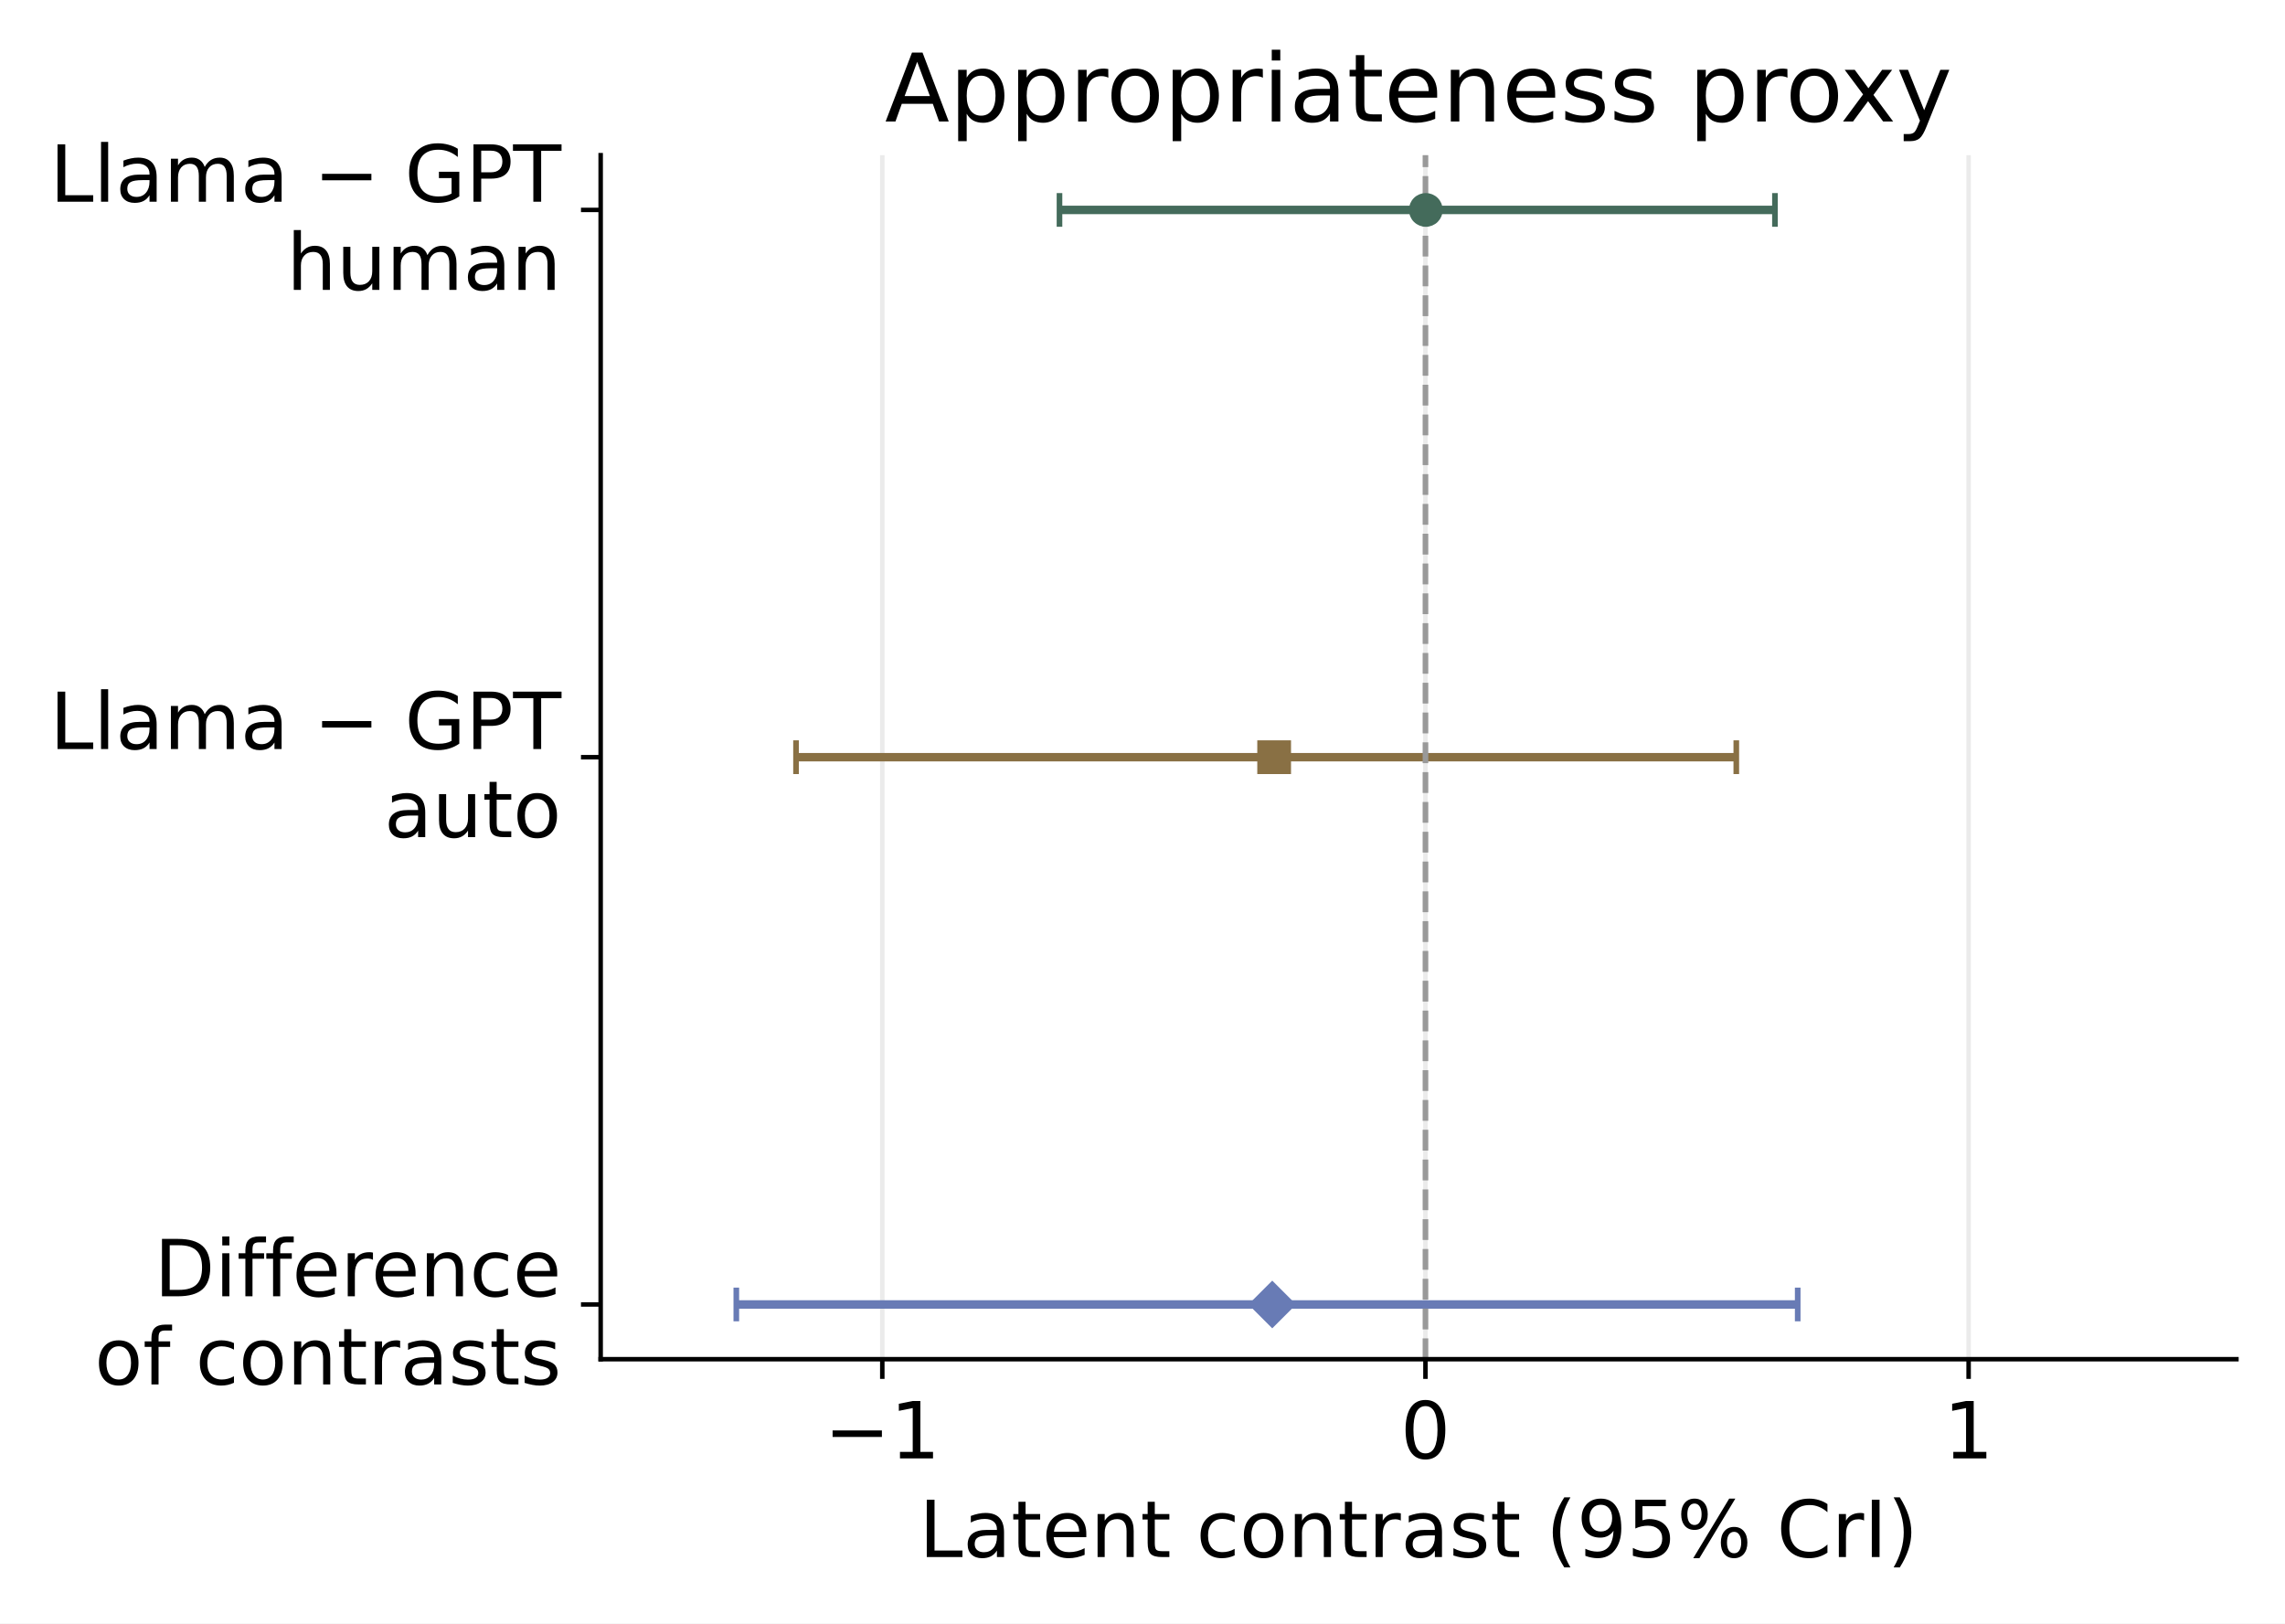
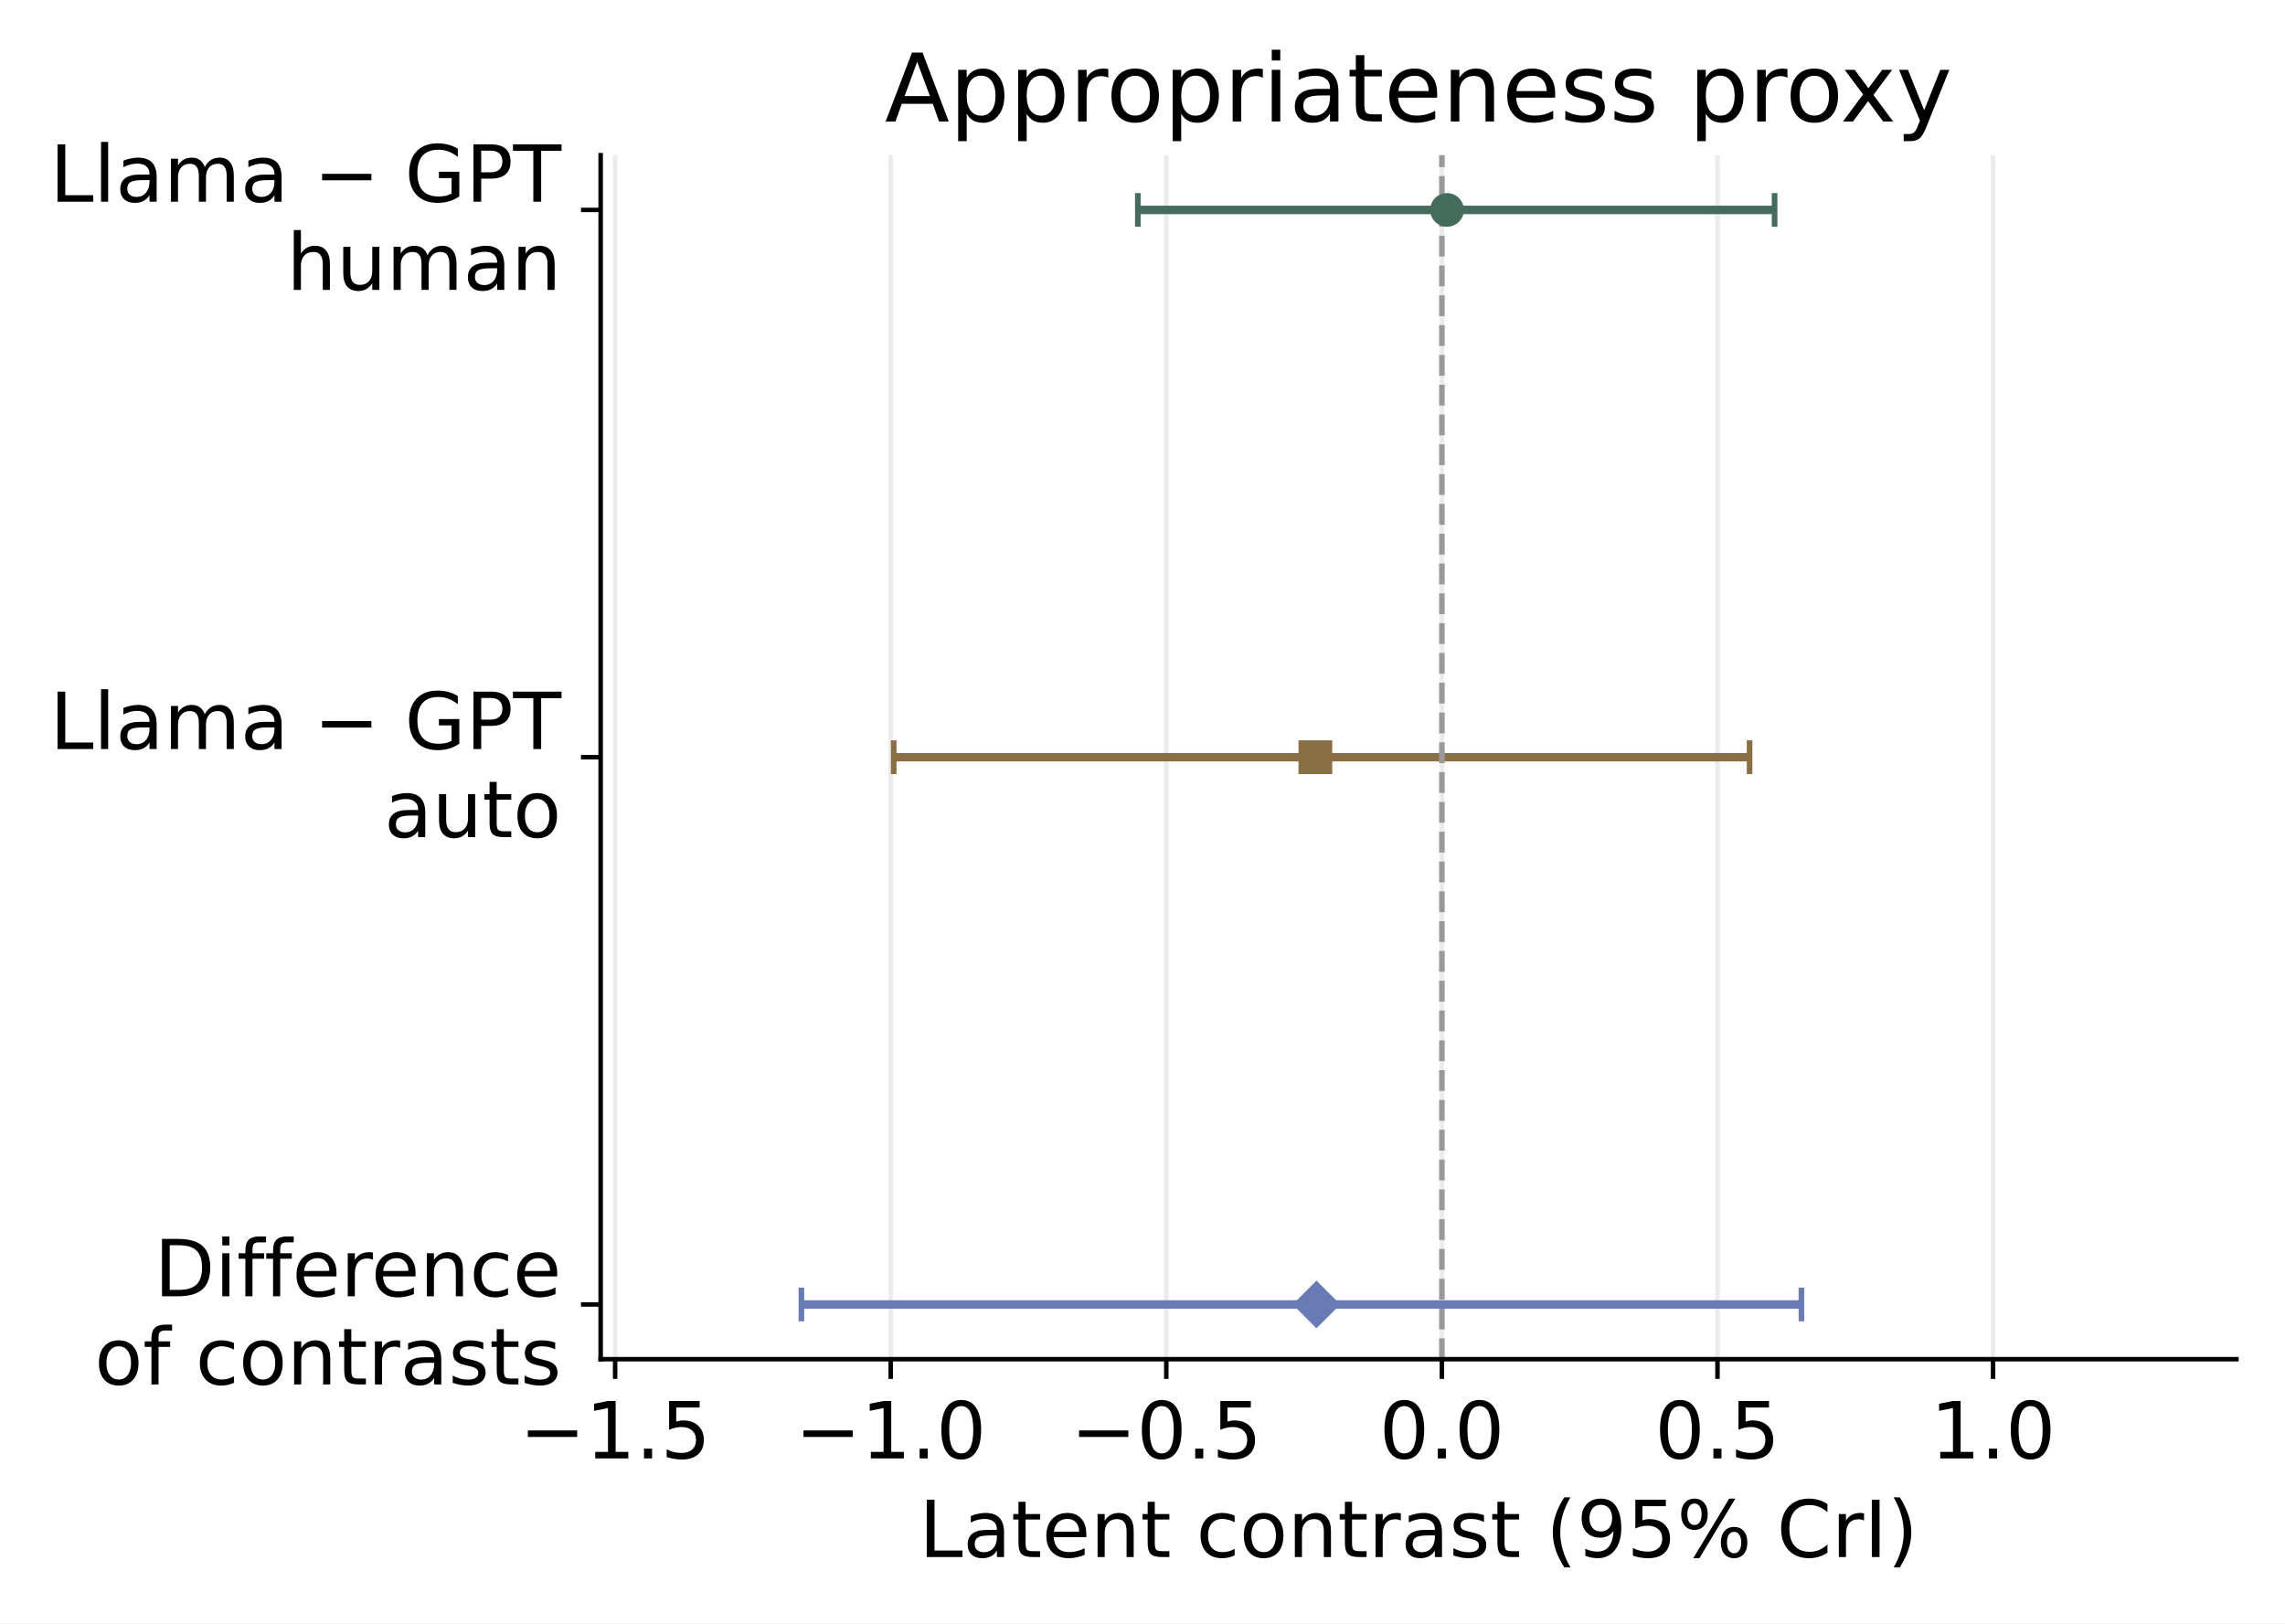
<svg xmlns="http://www.w3.org/2000/svg" xmlns:xlink="http://www.w3.org/1999/xlink" width="406.32pt" height="288.719pt" viewBox="0 0 406.32 288.719" version="1.1">
  <defs>
    <style type="text/css">*{stroke-linejoin: round; stroke-linecap: butt}</style>
  </defs>
  <g id="figure_1">
    <g id="patch_1">
-       <path d="M 0 288.719  L 406.32 288.719  L 406.32 -0  L 0 -0  z " style="fill: #ffffff" />
+       <path d="M 0 288.719 L 406.32 288.719 L 406.32 -0 L 0 -0 z " style="fill: #ffffff" />
    </g>
    <g id="axes_1">
      <g id="patch_2">
-         <path d="M 106.81 241.719  L 397.68 241.719  L 397.68 27.6  L 106.81 27.6  z " style="fill: #ffffff" />
+         <path d="M 106.81 241.719 L 397.68 241.719 L 397.68 27.6 L 106.81 27.6 z " style="fill: #ffffff" />
      </g>
      <g id="matplotlib.axis_1">
        <g id="xtick_1">
          <g id="line2d_1">
-             <path d="M 156.891 241.719  L 156.891 27.6  " clip-path="url(#pc869f64c2d)" style="fill: none; stroke: #ebebeb; stroke-width: 0.8; stroke-linecap: square" />
+             <path d="M 109.382 241.719 L 109.382 27.6 " clip-path="url(#p66cac463d2)" style="fill: none; stroke: #ebebeb; stroke-width: 0.8; stroke-linecap: square" />
          </g>
          <g id="line2d_2">
            <defs>
-               <path id="mbb02c9f6d4" d="M 0 0  L 0 3.5  " style="stroke: #000000; stroke-width: 0.8" />
+               <path id="mf28367cb9c" d="M 0 0 L 0 3.5 " style="stroke: #000000; stroke-width: 0.8" />
            </defs>
            <g>
-               <use xlink:href="#mbb02c9f6d4" x="156.891" y="241.719" style="stroke: #000000; stroke-width: 0.8" />
+               <use xlink:href="#mf28367cb9c" x="109.382" y="241.719" style="stroke: #000000; stroke-width: 0.8" />
            </g>
          </g>
          <g id="text_1">
-             <text style="font-size: 14px; font-family: 'DejaVu Sans'; text-anchor: middle" x="156.891" y="259.357" transform="rotate(-0 156.8909 259.3571)">−1</text>
+             <text style="font-size: 14px; font-family: 'DejaVu Sans'; text-anchor: middle" x="109.382" y="259.357" transform="rotate(-0 109.3822 259.3571)">−1.5</text>
          </g>
        </g>
        <g id="xtick_2">
          <g id="line2d_3">
-             <path d="M 253.476 241.719  L 253.476 27.6  " clip-path="url(#pc869f64c2d)" style="fill: none; stroke: #ebebeb; stroke-width: 0.8; stroke-linecap: square" />
+             <path d="M 158.387 241.719 L 158.387 27.6 " clip-path="url(#p66cac463d2)" style="fill: none; stroke: #ebebeb; stroke-width: 0.8; stroke-linecap: square" />
          </g>
          <g id="line2d_4">
            <g>
-               <use xlink:href="#mbb02c9f6d4" x="253.476" y="241.719" style="stroke: #000000; stroke-width: 0.8" />
+               <use xlink:href="#mf28367cb9c" x="158.387" y="241.719" style="stroke: #000000; stroke-width: 0.8" />
            </g>
          </g>
          <g id="text_2">
-             <text style="font-size: 14px; font-family: 'DejaVu Sans'; text-anchor: middle" x="253.476" y="259.357" transform="rotate(-0 253.4756 259.3571)">0</text>
+             <text style="font-size: 14px; font-family: 'DejaVu Sans'; text-anchor: middle" x="158.387" y="259.357" transform="rotate(-0 158.3875 259.3571)">−1.0</text>
          </g>
        </g>
        <g id="xtick_3">
          <g id="line2d_5">
-             <path d="M 350.06 241.719  L 350.06 27.6  " clip-path="url(#pc869f64c2d)" style="fill: none; stroke: #ebebeb; stroke-width: 0.8; stroke-linecap: square" />
+             <path d="M 207.393 241.719 L 207.393 27.6 " clip-path="url(#p66cac463d2)" style="fill: none; stroke: #ebebeb; stroke-width: 0.8; stroke-linecap: square" />
          </g>
          <g id="line2d_6">
            <g>
-               <use xlink:href="#mbb02c9f6d4" x="350.06" y="241.719" style="stroke: #000000; stroke-width: 0.8" />
+               <use xlink:href="#mf28367cb9c" x="207.393" y="241.719" style="stroke: #000000; stroke-width: 0.8" />
            </g>
          </g>
          <g id="text_3">
-             <text style="font-size: 14px; font-family: 'DejaVu Sans'; text-anchor: middle" x="350.06" y="259.357" transform="rotate(-0 350.0604 259.3571)">1</text>
-           </g>
-         </g>
-         <g id="text_4">
+             <text style="font-size: 14px; font-family: 'DejaVu Sans'; text-anchor: middle" x="207.393" y="259.357" transform="rotate(-0 207.3927 259.3571)">−0.5</text>
+           </g>
+         </g>
+         <g id="xtick_4">
+           <g id="line2d_7">
+             <path d="M 256.398 241.719 L 256.398 27.6 " clip-path="url(#p66cac463d2)" style="fill: none; stroke: #ebebeb; stroke-width: 0.8; stroke-linecap: square" />
+           </g>
+           <g id="line2d_8">
+             <g>
+               <use xlink:href="#mf28367cb9c" x="256.398" y="241.719" style="stroke: #000000; stroke-width: 0.8" />
+             </g>
+           </g>
+           <g id="text_4">
+             <text style="font-size: 14px; font-family: 'DejaVu Sans'; text-anchor: middle" x="256.398" y="259.357" transform="rotate(-0 256.398 259.3571)">0.0</text>
+           </g>
+         </g>
+         <g id="xtick_5">
+           <g id="line2d_9">
+             <path d="M 305.403 241.719 L 305.403 27.6 " clip-path="url(#p66cac463d2)" style="fill: none; stroke: #ebebeb; stroke-width: 0.8; stroke-linecap: square" />
+           </g>
+           <g id="line2d_10">
+             <g>
+               <use xlink:href="#mf28367cb9c" x="305.403" y="241.719" style="stroke: #000000; stroke-width: 0.8" />
+             </g>
+           </g>
+           <g id="text_5">
+             <text style="font-size: 14px; font-family: 'DejaVu Sans'; text-anchor: middle" x="305.403" y="259.357" transform="rotate(-0 305.4032 259.3571)">0.5</text>
+           </g>
+         </g>
+         <g id="xtick_6">
+           <g id="line2d_11">
+             <path d="M 354.408 241.719 L 354.408 27.6 " clip-path="url(#p66cac463d2)" style="fill: none; stroke: #ebebeb; stroke-width: 0.8; stroke-linecap: square" />
+           </g>
+           <g id="line2d_12">
+             <g>
+               <use xlink:href="#mf28367cb9c" x="354.408" y="241.719" style="stroke: #000000; stroke-width: 0.8" />
+             </g>
+           </g>
+           <g id="text_6">
+             <text style="font-size: 14px; font-family: 'DejaVu Sans'; text-anchor: middle" x="354.408" y="259.357" transform="rotate(-0 354.4085 259.3571)">1.0</text>
+           </g>
+         </g>
+         <g id="text_7">
          <text style="font-size: 14px; font-family: 'DejaVu Sans'; text-anchor: middle" x="252.245" y="276.906" transform="rotate(-0 252.2449 276.9065)">Latent contrast (95% CrI)</text>
        </g>
      </g>
      <g id="matplotlib.axis_2">
        <g id="ytick_1">
-           <g id="line2d_7">
+           <g id="line2d_13">
            <defs>
-               <path id="m689c4186d2" d="M 0 0  L -3.5 0  " style="stroke: #000000; stroke-width: 0.8" />
+               <path id="meb22cd9d03" d="M 0 0 L -3.5 0 " style="stroke: #000000; stroke-width: 0.8" />
            </defs>
            <g>
-               <use xlink:href="#m689c4186d2" x="106.81" y="37.333" style="stroke: #000000; stroke-width: 0.8" />
-             </g>
-           </g>
-           <g id="text_5">
+               <use xlink:href="#meb22cd9d03" x="106.81" y="37.333" style="stroke: #000000; stroke-width: 0.8" />
+             </g>
+           </g>
+           <g id="text_8">
            <text style="font-size: 14px; font-family: 'DejaVu Sans'" transform="translate(8.85375 35.87691)">Llama − GPT</text>
            <text style="font-size: 14px; font-family: 'DejaVu Sans'" transform="translate(50.97625 51.55385)">human</text>
          </g>
        </g>
        <g id="ytick_2">
-           <g id="line2d_8">
-             <g>
-               <use xlink:href="#m689c4186d2" x="106.81" y="134.66" style="stroke: #000000; stroke-width: 0.8" />
-             </g>
-           </g>
-           <g id="text_6">
+           <g id="line2d_14">
+             <g>
+               <use xlink:href="#meb22cd9d03" x="106.81" y="134.66" style="stroke: #000000; stroke-width: 0.8" />
+             </g>
+           </g>
+           <g id="text_9">
            <text style="font-size: 14px; font-family: 'DejaVu Sans'" transform="translate(8.85375 133.2039)">Llama − GPT</text>
            <text style="font-size: 14px; font-family: 'DejaVu Sans'" transform="translate(68.30344 148.8808)">auto</text>
          </g>
        </g>
        <g id="ytick_3">
-           <g id="line2d_9">
-             <g>
-               <use xlink:href="#m689c4186d2" x="106.81" y="231.987" style="stroke: #000000; stroke-width: 0.8" />
-             </g>
-           </g>
-           <g id="text_7">
+           <g id="line2d_15">
+             <g>
+               <use xlink:href="#meb22cd9d03" x="106.81" y="231.987" style="stroke: #000000; stroke-width: 0.8" />
+             </g>
+           </g>
+           <g id="text_10">
            <text style="font-size: 14px; font-family: 'DejaVu Sans'" transform="translate(27.43 230.5308)">Difference</text>
            <text style="font-size: 14px; font-family: 'DejaVu Sans'" transform="translate(16.83156 246.2077)">of contrasts</text>
          </g>
        </g>
      </g>
      <g id="LineCollection_1">
-         <path d="M 188.399 37.333  L 315.623 37.333  " clip-path="url(#pc869f64c2d)" style="fill: none; stroke: #446b5b; stroke-width: 1.5" />
-       </g>
-       <g id="line2d_10">
-         <defs>
-           <path id="m2a5b20f3fc" d="M 0 3  L 0 -3  " style="stroke: #446b5b" />
-         </defs>
-         <g clip-path="url(#pc869f64c2d)">
-           <use xlink:href="#m2a5b20f3fc" x="188.399" y="37.333" style="fill: #446b5b; stroke: #446b5b" />
-         </g>
-       </g>
-       <g id="line2d_11">
-         <g clip-path="url(#pc869f64c2d)">
-           <use xlink:href="#m2a5b20f3fc" x="315.623" y="37.333" style="fill: #446b5b; stroke: #446b5b" />
+         <path d="M 202.33 37.333 L 315.559 37.333 " clip-path="url(#p66cac463d2)" style="fill: none; stroke: #446b5b; stroke-width: 1.5" />
+       </g>
+       <g id="line2d_16">
+         <defs>
+           <path id="m399e8f44bf" d="M 0 3 L 0 -3 " style="stroke: #446b5b" />
+         </defs>
+         <g clip-path="url(#p66cac463d2)">
+           <use xlink:href="#m399e8f44bf" x="202.33" y="37.333" style="fill: #446b5b; stroke: #446b5b" />
+         </g>
+       </g>
+       <g id="line2d_17">
+         <g clip-path="url(#p66cac463d2)">
+           <use xlink:href="#m399e8f44bf" x="315.559" y="37.333" style="fill: #446b5b; stroke: #446b5b" />
        </g>
      </g>
      <g id="LineCollection_2">
-         <path d="M 141.549 134.66  L 308.749 134.66  " clip-path="url(#pc869f64c2d)" style="fill: none; stroke: #897044; stroke-width: 1.5" />
-       </g>
-       <g id="line2d_12">
-         <defs>
-           <path id="m1e0f88641e" d="M 0 3  L 0 -3  " style="stroke: #897044" />
-         </defs>
-         <g clip-path="url(#pc869f64c2d)">
-           <use xlink:href="#m1e0f88641e" x="141.549" y="134.66" style="fill: #897044; stroke: #897044" />
-         </g>
-       </g>
-       <g id="line2d_13">
-         <g clip-path="url(#pc869f64c2d)">
-           <use xlink:href="#m1e0f88641e" x="308.749" y="134.66" style="fill: #897044; stroke: #897044" />
+         <path d="M 158.921 134.66 L 311.109 134.66 " clip-path="url(#p66cac463d2)" style="fill: none; stroke: #897044; stroke-width: 1.5" />
+       </g>
+       <g id="line2d_18">
+         <defs>
+           <path id="mc70db9437e" d="M 0 3 L 0 -3 " style="stroke: #897044" />
+         </defs>
+         <g clip-path="url(#p66cac463d2)">
+           <use xlink:href="#mc70db9437e" x="158.921" y="134.66" style="fill: #897044; stroke: #897044" />
+         </g>
+       </g>
+       <g id="line2d_19">
+         <g clip-path="url(#p66cac463d2)">
+           <use xlink:href="#mc70db9437e" x="311.109" y="134.66" style="fill: #897044; stroke: #897044" />
        </g>
      </g>
      <g id="LineCollection_3">
-         <path d="M 130.932 231.987  L 319.669 231.987  " clip-path="url(#pc869f64c2d)" style="fill: none; stroke: #687bb5; stroke-width: 1.5" />
-       </g>
-       <g id="line2d_14">
-         <defs>
-           <path id="md977cf6676" d="M 0 3  L 0 -3  " style="stroke: #687bb5" />
-         </defs>
-         <g clip-path="url(#pc869f64c2d)">
-           <use xlink:href="#md977cf6676" x="130.932" y="231.987" style="fill: #687bb5; stroke: #687bb5" />
-         </g>
-       </g>
-       <g id="line2d_15">
-         <g clip-path="url(#pc869f64c2d)">
-           <use xlink:href="#md977cf6676" x="319.669" y="231.987" style="fill: #687bb5; stroke: #687bb5" />
-         </g>
-       </g>
-       <g id="line2d_16">
-         <path d="M 253.476 241.719  L 253.476 27.6  " clip-path="url(#pc869f64c2d)" style="fill: none; stroke-dasharray: 3.7,1.6; stroke-dashoffset: 0; stroke: #999999" />
-       </g>
-       <g id="line2d_17">
-         <defs>
-           <path id="ma55d90652e" d="M 0 2.5  C 0.663 2.5 1.299 2.237 1.768 1.768  C 2.237 1.299 2.5 0.663 2.5 0  C 2.5 -0.663 2.237 -1.299 1.768 -1.768  C 1.299 -2.237 0.663 -2.5 0 -2.5  C -0.663 -2.5 -1.299 -2.237 -1.768 -1.768  C -2.237 -1.299 -2.5 -0.663 -2.5 0  C -2.5 0.663 -2.237 1.299 -1.768 1.768  C -1.299 2.237 -0.663 2.5 0 2.5  z " style="stroke: #446b5b" />
-         </defs>
-         <g clip-path="url(#pc869f64c2d)">
-           <use xlink:href="#ma55d90652e" x="253.54" y="37.333" style="fill: #446b5b; stroke: #446b5b" />
-         </g>
-       </g>
-       <g id="line2d_18">
-         <defs>
-           <path id="m6c00c1bbfe" d="M -2.5 2.5  L 2.5 2.5  L 2.5 -2.5  L -2.5 -2.5  z " style="stroke: #897044; stroke-linejoin: miter" />
-         </defs>
-         <g clip-path="url(#pc869f64c2d)">
-           <use xlink:href="#m6c00c1bbfe" x="226.57" y="134.66" style="fill: #897044; stroke: #897044; stroke-linejoin: miter" />
-         </g>
-       </g>
-       <g id="line2d_19">
-         <defs>
-           <path id="me3669833cf" d="M -0 3.536  L 3.536 0  L 0 -3.536  L -3.536 -0  z " style="stroke: #687bb5; stroke-linejoin: miter" />
-         </defs>
-         <g clip-path="url(#pc869f64c2d)">
-           <use xlink:href="#me3669833cf" x="226.233" y="231.987" style="fill: #687bb5; stroke: #687bb5; stroke-linejoin: miter" />
+         <path d="M 142.507 231.987 L 320.328 231.987 " clip-path="url(#p66cac463d2)" style="fill: none; stroke: #687bb5; stroke-width: 1.5" />
+       </g>
+       <g id="line2d_20">
+         <defs>
+           <path id="mbde7a07781" d="M 0 3 L 0 -3 " style="stroke: #687bb5" />
+         </defs>
+         <g clip-path="url(#p66cac463d2)">
+           <use xlink:href="#mbde7a07781" x="142.507" y="231.987" style="fill: #687bb5; stroke: #687bb5" />
+         </g>
+       </g>
+       <g id="line2d_21">
+         <g clip-path="url(#p66cac463d2)">
+           <use xlink:href="#mbde7a07781" x="320.328" y="231.987" style="fill: #687bb5; stroke: #687bb5" />
+         </g>
+       </g>
+       <g id="line2d_22">
+         <path d="M 256.398 241.719 L 256.398 27.6 " clip-path="url(#p66cac463d2)" style="fill: none; stroke-dasharray: 3.7,1.6; stroke-dashoffset: 0; stroke: #999999" />
+       </g>
+       <g id="line2d_23">
+         <defs>
+           <path id="m9d41614c8d" d="M 0 2.5 C 0.663 2.5 1.299 2.237 1.768 1.768 C 2.237 1.299 2.5 0.663 2.5 0 C 2.5 -0.663 2.237 -1.299 1.768 -1.768 C 1.299 -2.237 0.663 -2.5 0 -2.5 C -0.663 -2.5 -1.299 -2.237 -1.768 -1.768 C -2.237 -1.299 -2.5 -0.663 -2.5 0 C -2.5 0.663 -2.237 1.299 -1.768 1.768 C -1.299 2.237 -0.663 2.5 0 2.5 z " style="stroke: #446b5b" />
+         </defs>
+         <g clip-path="url(#p66cac463d2)">
+           <use xlink:href="#m9d41614c8d" x="257.31" y="37.333" style="fill: #446b5b; stroke: #446b5b" />
+         </g>
+       </g>
+       <g id="line2d_24">
+         <defs>
+           <path id="m97bd58e725" d="M -2.5 2.5 L 2.5 2.5 L 2.5 -2.5 L -2.5 -2.5 z " style="stroke: #897044; stroke-linejoin: miter" />
+         </defs>
+         <g clip-path="url(#p66cac463d2)">
+           <use xlink:href="#m97bd58e725" x="233.9" y="134.66" style="fill: #897044; stroke: #897044; stroke-linejoin: miter" />
+         </g>
+       </g>
+       <g id="line2d_25">
+         <defs>
+           <path id="m801a46aa25" d="M -0 3.536 L 3.536 0 L 0 -3.536 L -3.536 -0 z " style="stroke: #687bb5; stroke-linejoin: miter" />
+         </defs>
+         <g clip-path="url(#p66cac463d2)">
+           <use xlink:href="#m801a46aa25" x="234.097" y="231.987" style="fill: #687bb5; stroke: #687bb5; stroke-linejoin: miter" />
        </g>
      </g>
      <g id="patch_3">
-         <path d="M 106.81 241.719  L 106.81 27.6  " style="fill: none; stroke: #000000; stroke-width: 0.8; stroke-linejoin: miter; stroke-linecap: square" />
+         <path d="M 106.81 241.719 L 106.81 27.6 " style="fill: none; stroke: #000000; stroke-width: 0.8; stroke-linejoin: miter; stroke-linecap: square" />
      </g>
      <g id="patch_4">
-         <path d="M 106.81 241.719  L 397.68 241.719  " style="fill: none; stroke: #000000; stroke-width: 0.8; stroke-linejoin: miter; stroke-linecap: square" />
-       </g>
-       <g id="text_8">
+         <path d="M 106.81 241.719 L 397.68 241.719 " style="fill: none; stroke: #000000; stroke-width: 0.8; stroke-linejoin: miter; stroke-linecap: square" />
+       </g>
+       <g id="text_11">
        <text style="font-size: 16.8px; font-family: 'DejaVu Sans'; text-anchor: middle" x="252.245" y="21.6" transform="rotate(-0 252.2449 21.6)">Appropriateness proxy</text>
      </g>
    </g>
  </g>
  <defs>
-     <clipPath id="pc869f64c2d">
+     <clipPath id="p66cac463d2">
      <rect x="106.81" y="27.6" width="290.87" height="214.119" />
    </clipPath>
  </defs>
</svg>
